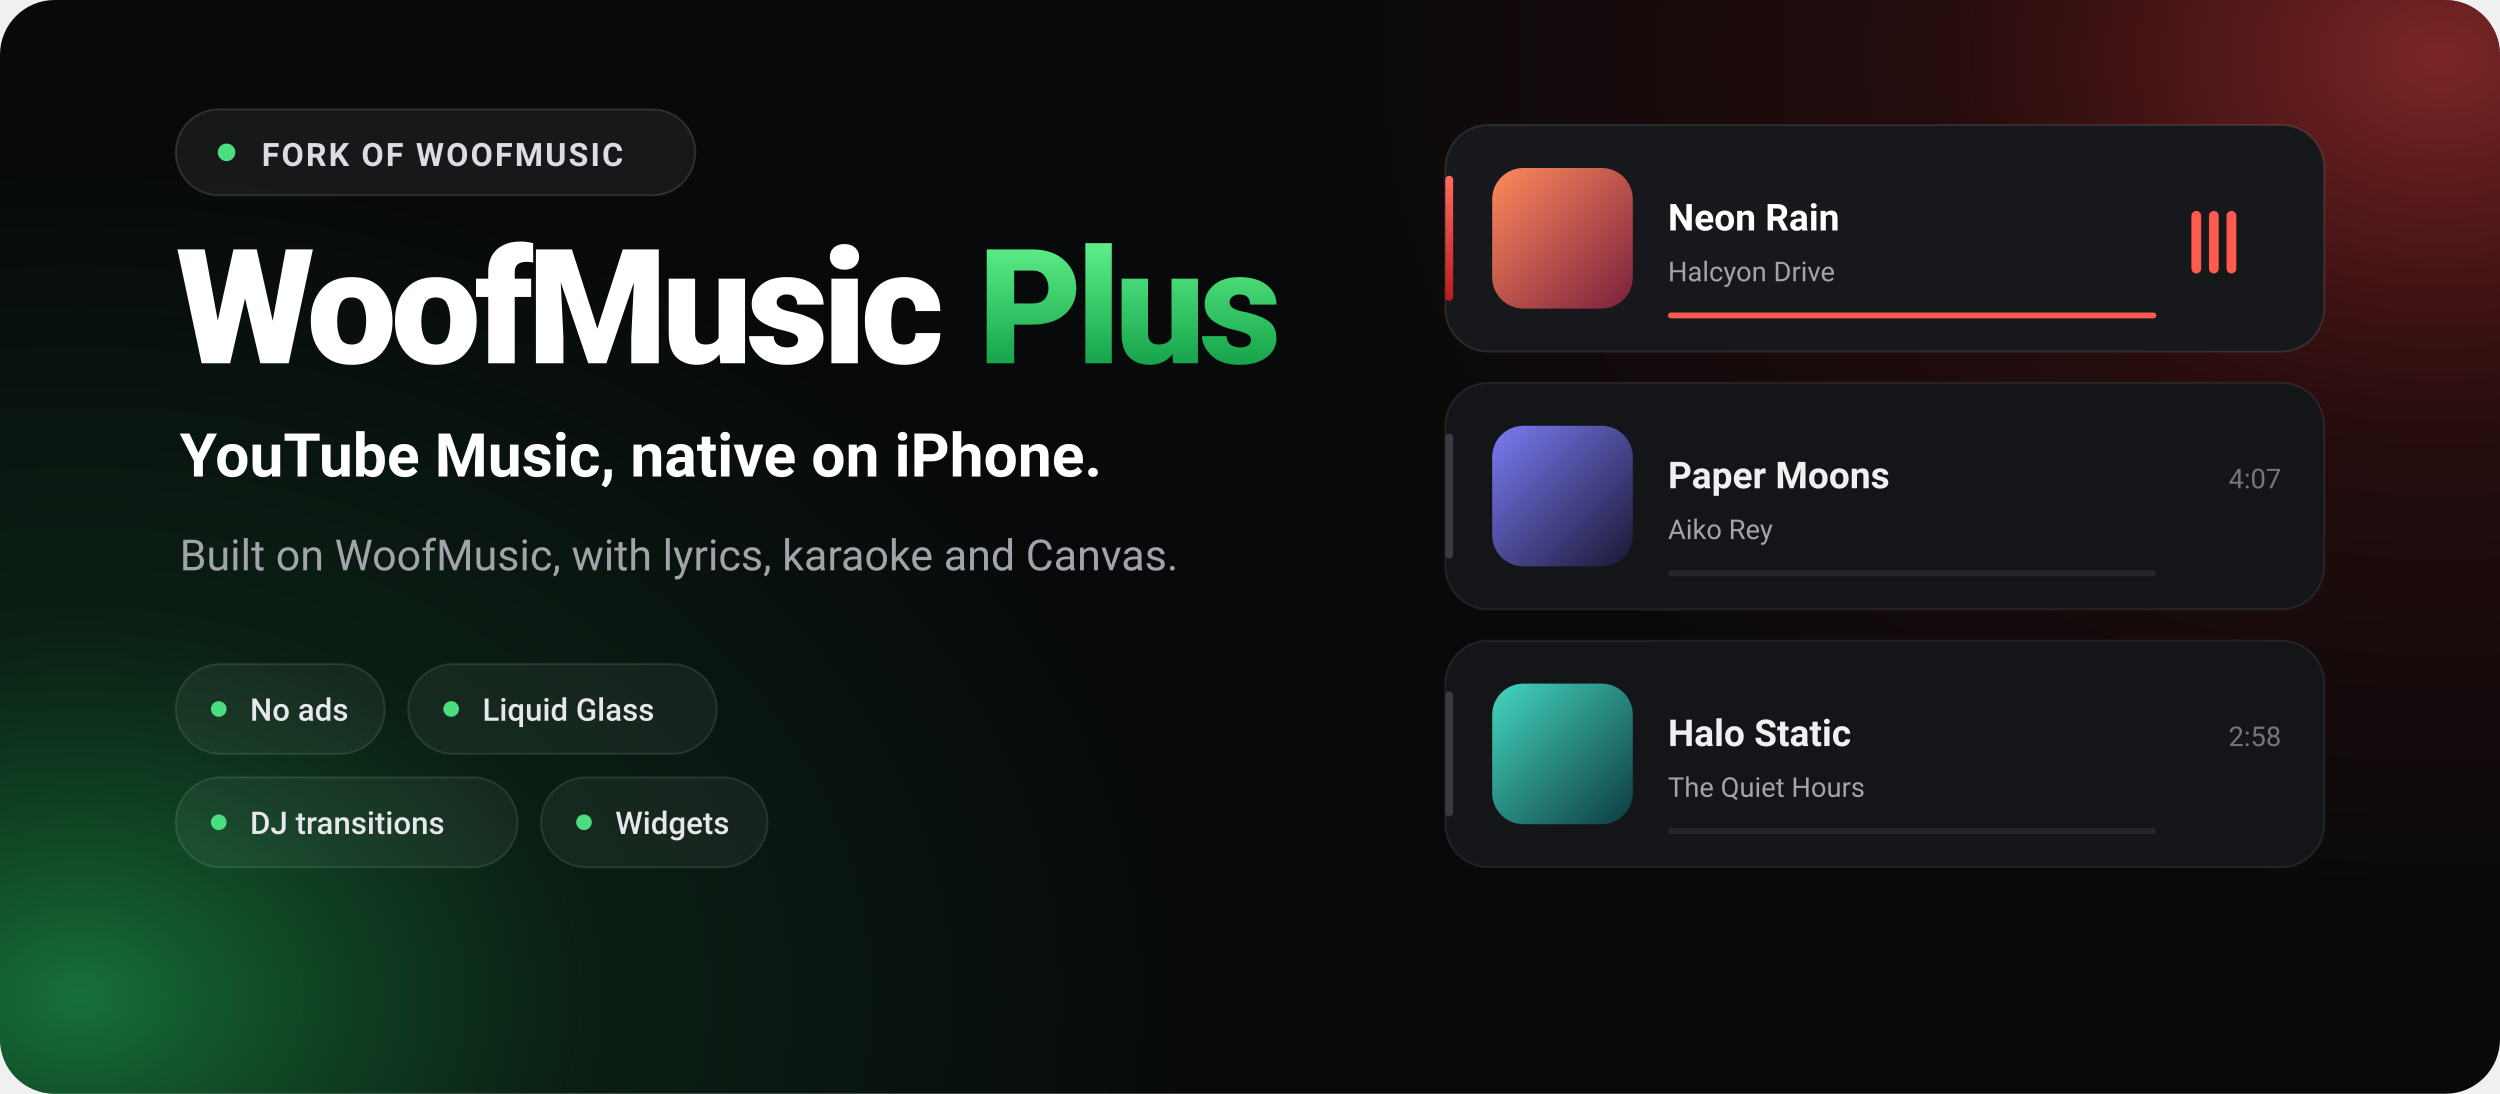
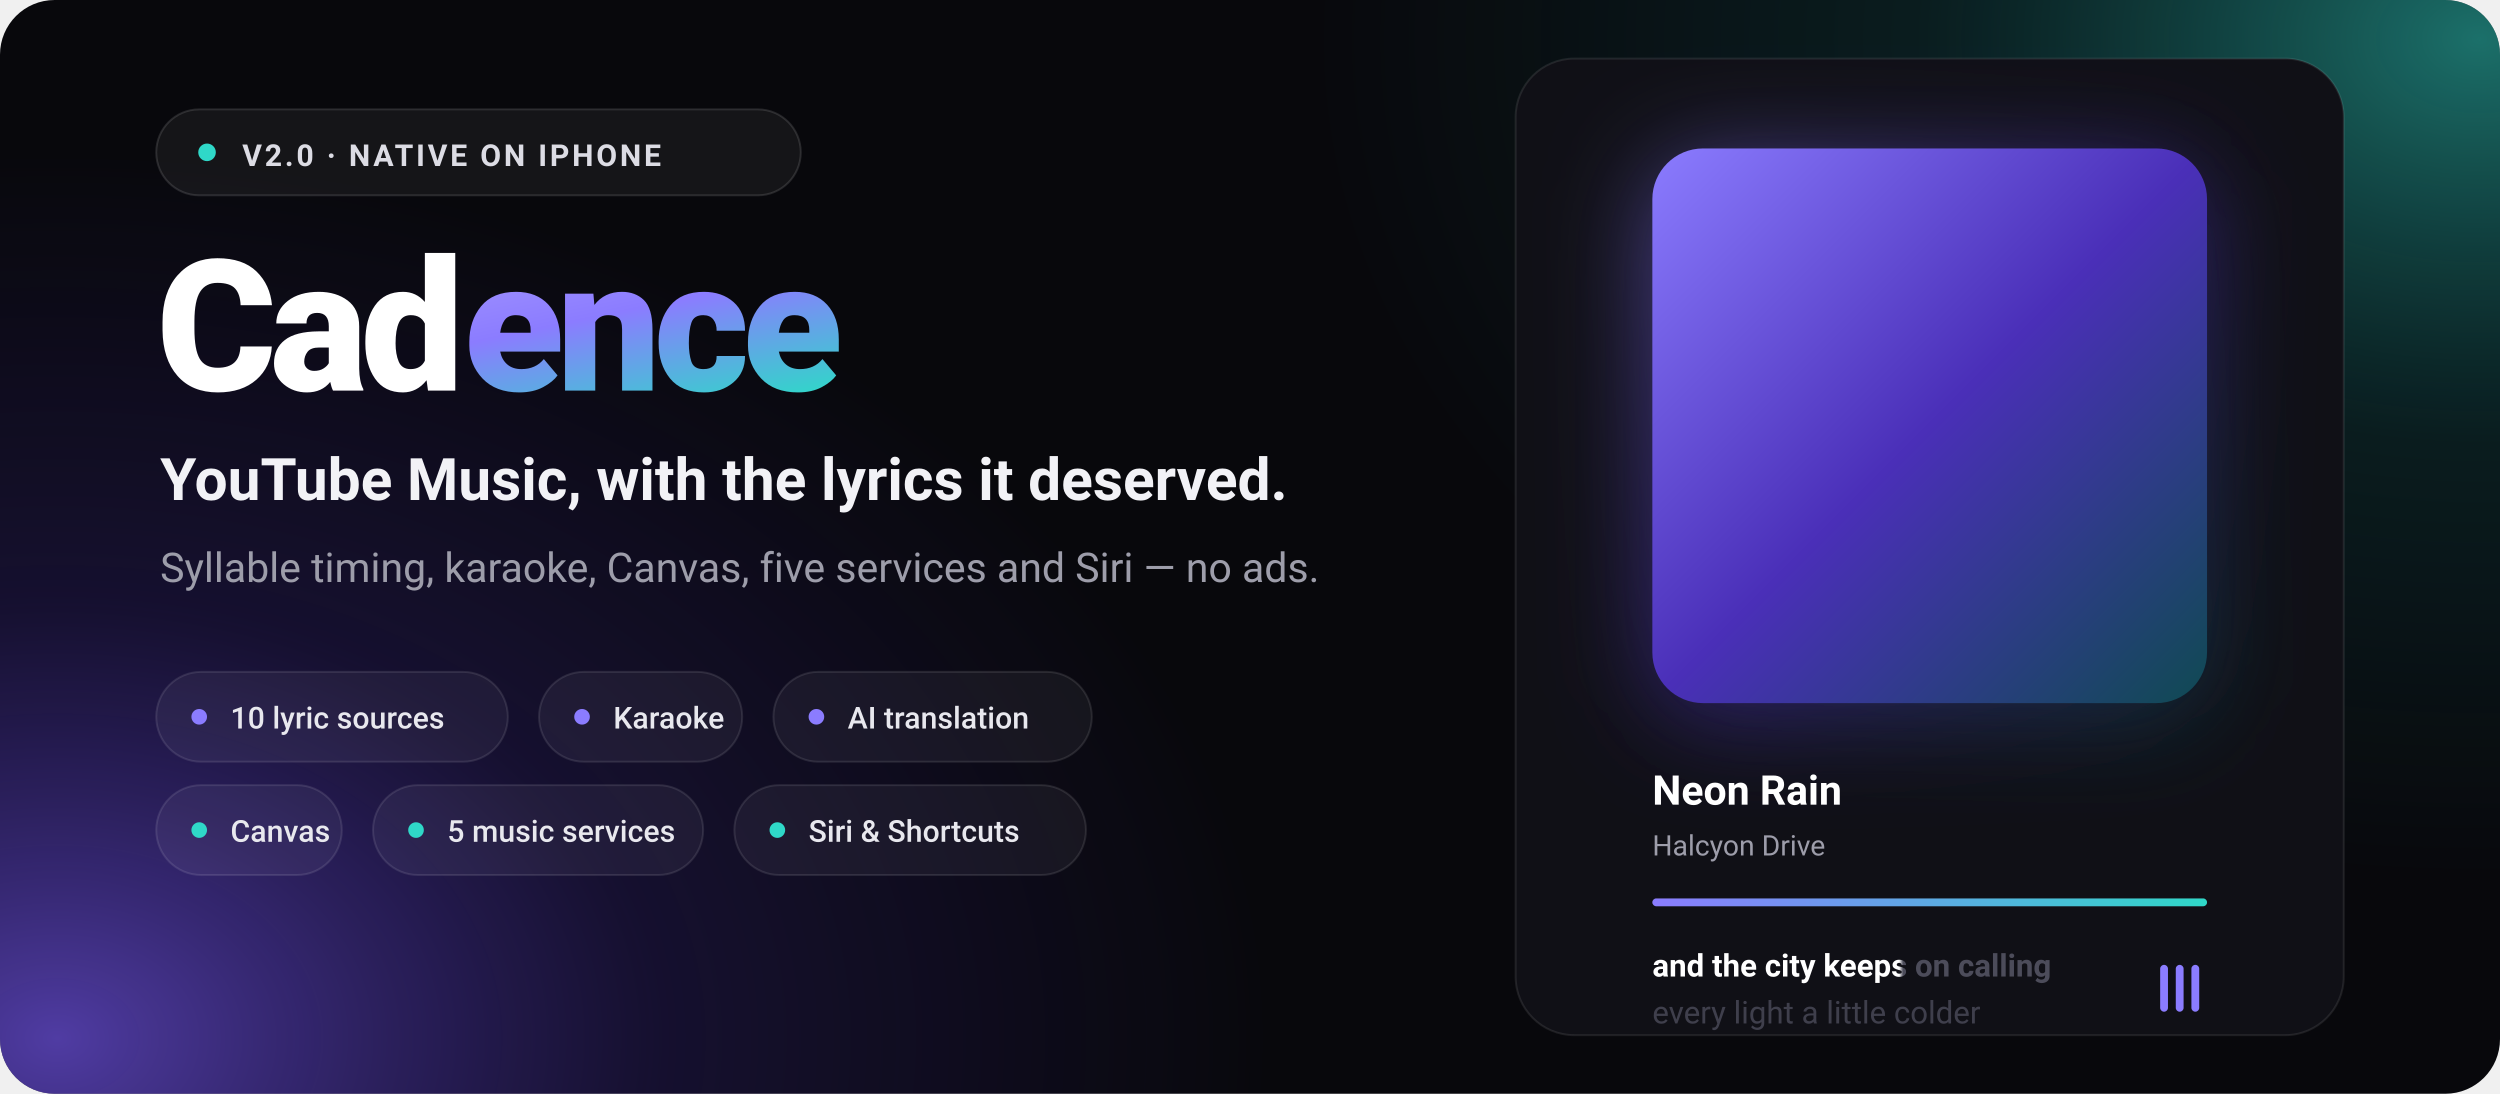
<svg xmlns="http://www.w3.org/2000/svg" viewBox="0 0 1280 560" width="1280" height="560" font-family="-apple-system,'SF Pro Display','Segoe UI',Roboto,Helvetica,Arial,sans-serif">
  <defs>
-     <radialGradient id="gl">
-       <stop offset="0" stop-color="#22c55e" stop-opacity=".55" />
-       <stop offset=".45" stop-color="#15803d" stop-opacity=".18" />
-       <stop offset="1" stop-color="#15803d" stop-opacity="0" />
+     <radialGradient id="auroraA">
+       <stop offset="0" stop-color="#7c5cff" stop-opacity=".62" />
+       <stop offset=".5" stop-color="#4a2fb8" stop-opacity=".2" />
+       <stop offset="1" stop-color="#4a2fb8" stop-opacity="0" />
    </radialGradient>
-     <radialGradient id="rd">
-       <stop offset="0" stop-color="#ef4444" stop-opacity=".5" />
-       <stop offset=".45" stop-color="#b91c1c" stop-opacity=".16" />
-       <stop offset="1" stop-color="#b91c1c" stop-opacity="0" />
+     <radialGradient id="auroraB">
+       <stop offset="0" stop-color="#2fd8c8" stop-opacity=".5" />
+       <stop offset=".48" stop-color="#12867f" stop-opacity=".16" />
+       <stop offset="1" stop-color="#12867f" stop-opacity="0" />
    </radialGradient>
-     <linearGradient id="titleGrad" x1="0" y1="0" x2="0" y2="1">
-       <stop offset="0" stop-color="#5ef08a" />
-       <stop offset="1" stop-color="#16a34a" />
+     <linearGradient id="title" x1="0" y1="0" x2="1" y2="1">
+       <stop offset="0" stop-color="#b6a8ff" />
+       <stop offset=".55" stop-color="#8b7cff" />
+       <stop offset="1" stop-color="#2fd8c8" />
    </linearGradient>
-     <linearGradient id="barG" x1="0" y1="0" x2="0" y2="1">
-       <stop offset="0" stop-color="#ff6b5e" />
-       <stop offset="1" stop-color="#b91c1c" />
+     <linearGradient id="art" x1="0" y1="0" x2="1" y2="1">
+       <stop offset="0" stop-color="#8b7cff" />
+       <stop offset=".5" stop-color="#4a2fb8" />
+       <stop offset="1" stop-color="#0f4a52" />
    </linearGradient>
-     <linearGradient id="ar1" x1="0" y1="0" x2="1" y2="1">
-       <stop offset="0" stop-color="#ff8a5c" />
-       <stop offset="1" stop-color="#7a1f3d" />
+     <linearGradient id="karaoke" x1="0" y1="0" x2="1" y2="0">
+       <stop offset="0" stop-color="#ffffff" />
+       <stop offset=".62" stop-color="#ffffff" />
+       <stop offset=".63" stop-color="#4c4c5a" />
+       <stop offset="1" stop-color="#4c4c5a" />
    </linearGradient>
-     <linearGradient id="ar2" x1="0" y1="0" x2="1" y2="1">
-       <stop offset="0" stop-color="#7b7bf5" />
-       <stop offset="1" stop-color="#1a1733" />
+     <linearGradient id="bar" x1="0" y1="0" x2="1" y2="0">
+       <stop offset="0" stop-color="#8b7cff" />
+       <stop offset="1" stop-color="#2fd8c8" />
    </linearGradient>
-     <linearGradient id="ar3" x1="0" y1="0" x2="1" y2="1">
-       <stop offset="0" stop-color="#45d6c0" />
-       <stop offset="1" stop-color="#0d3b40" />
-     </linearGradient>
-     <clipPath id="r">
+     <clipPath id="round">
      <rect width="1280" height="560" rx="28" />
    </clipPath>
+     <filter id="soft" x="-40%" y="-40%" width="180%" height="180%">
+       <feGaussianBlur stdDeviation="26" />
+     </filter>
    <style>
- .g1{animation:pulse 9s ease-in-out infinite alternate}
- .g2{animation:pulse 9s ease-in-out -4.5s infinite alternate}
- @keyframes pulse{to{opacity:.5}}
- .eq{transform-box:fill-box;transform-origin:bottom;animation:eq 1.15s ease-in-out infinite alternate}
- .eq2{animation-delay:-.38s}.eq3{animation-delay:-.76s}
- @keyframes eq{to{transform:scaleY(.4)}}
- .pg{transform-box:fill-box;transform-origin:left center;animation:pg 16s linear infinite}
- @keyframes pg{from{transform:scaleX(.25)}to{transform:scaleX(1)}}
+ .a1{animation:pulse 11s ease-in-out infinite alternate}
+ .a2{animation:pulse 11s ease-in-out -5.5s infinite alternate}
+ @keyframes pulse{to{opacity:.55}}
+ .eq{transform-box:fill-box;transform-origin:bottom;animation:eq 1.05s ease-in-out infinite alternate}
+ .eq2{animation-delay:-.35s}.eq3{animation-delay:-.7s}
+ @keyframes eq{to{transform:scaleY(.35)}}
+ .pg{transform-box:fill-box;transform-origin:left center;animation:pg 18s linear infinite}
+ @keyframes pg{from{transform:scaleX(.05)}to{transform:scaleX(1)}}
+ .kw{animation:kw 6s ease-in-out infinite alternate}
+ @keyframes kw{from{transform:translateX(0)}to{transform:translateX(6px)}}
@media (prefers-reduced-motion:reduce){*{animation:none!important}}
</style>
  </defs>
-   <g clip-path="url(#r)">
-     <rect width="1280" height="560" fill="#08090a" />
-     <ellipse class="g1" cx="40" cy="510" rx="580" ry="430" fill="url(#gl)" />
-     <ellipse class="g2" cx="1250" cy="30" rx="580" ry="440" fill="url(#rd)" />
-     <g transform="translate(90 56)">
-       <rect width="266" height="44" rx="22" fill="#ffffff10" stroke="#ffffff20" />
-       <circle cx="26" cy="22" r="4.5" fill="#4ade80" />
-       <text x="44" y="29" font-size="16.5" font-weight="600" fill="#dcdce2" letter-spacing="1.1">FORK OF WOOFMUSIC</text>
+   <g clip-path="url(#round)">
+     <rect width="1280" height="560" fill="#08080c" />
+     <ellipse class="a1" cx="30" cy="530" rx="620" ry="450" fill="url(#auroraA)" />
+     <ellipse class="a2" cx="1270" cy="20" rx="600" ry="430" fill="url(#auroraB)" />
+     <g transform="translate(80 56)">
+       <rect width="330" height="44" rx="22" fill="#ffffff0d" stroke="#ffffff1f" />
+       <circle cx="26" cy="22" r="4.5" fill="#2fd8c8" />
+       <text x="44" y="29" font-size="15.5" font-weight="600" fill="#dcdce4" letter-spacing="1.4">V2.0 · NATIVE ON IPHONE</text>
    </g>
-     <text x="90" y="186" font-size="82" font-weight="800" fill="#fff" letter-spacing="-3">WoofMusic <tspan fill="url(#titleGrad)">Plus</tspan>
+     <text x="80" y="200" font-size="94" font-weight="800" fill="#fff" letter-spacing="-3.5">Cad<tspan fill="url(#title)">ence</tspan>
    </text>
-     <text x="92" y="244" font-size="31" font-weight="600" fill="#fff">YouTube Music, native on iPhone.</text>
-     <text x="92" y="292" font-size="22" fill="#a3a3ab">Built on WoofMusic, with lyrics, karaoke and Canvas.</text>
-     <g transform="translate(90 340)">
-       <rect width="107" height="46" rx="23" fill="#ffffff0d" stroke="#ffffff1a" />
-       <circle cx="22" cy="23" r="4" fill="#4ade80" />
-       <text x="38" y="29" font-size="16" font-weight="500" fill="#e8e8ec">No ads</text>
+     <text x="82" y="256" font-size="30" font-weight="600" fill="#f2f2f6">YouTube Music, with the lyrics it deserved.</text>
+     <text x="82" y="298" font-size="21" fill="#9d9daa">Syllable timing, karaoke, Canvas, five services and Siri — no ads.</text>
+     <g transform="translate(80 344)">
+       <rect width="180" height="46" rx="23" fill="#ffffff0d" stroke="#ffffff1a" />
+       <circle cx="22" cy="23" r="4" fill="#8b7cff" />
+       <text x="38" y="29" font-size="15.5" font-weight="500" fill="#e8e8ee">10 lyric sources</text>
    </g>
-     <g transform="translate(209 340)">
-       <rect width="158" height="46" rx="23" fill="#ffffff0d" stroke="#ffffff1a" />
-       <circle cx="22" cy="23" r="4" fill="#4ade80" />
-       <text x="38" y="29" font-size="16" font-weight="500" fill="#e8e8ec">Liquid Glass</text>
+     <g transform="translate(276 344)">
+       <rect width="104" height="46" rx="23" fill="#ffffff0d" stroke="#ffffff1a" />
+       <circle cx="22" cy="23" r="4" fill="#8b7cff" />
+       <text x="38" y="29" font-size="15.5" font-weight="500" fill="#e8e8ee">Karaoke</text>
    </g>
-     <g transform="translate(90 398)">
-       <rect width="175" height="46" rx="23" fill="#ffffff0d" stroke="#ffffff1a" />
-       <circle cx="22" cy="23" r="4" fill="#4ade80" />
-       <text x="38" y="29" font-size="16" font-weight="500" fill="#e8e8ec">DJ transitions</text>
+     <g transform="translate(396 344)">
+       <rect width="163" height="46" rx="23" fill="#ffffff0d" stroke="#ffffff1a" />
+       <circle cx="22" cy="23" r="4" fill="#8b7cff" />
+       <text x="38" y="29" font-size="15.5" font-weight="500" fill="#e8e8ee">AI translation</text>
    </g>
-     <g transform="translate(277 398)">
-       <rect width="116" height="46" rx="23" fill="#ffffff0d" stroke="#ffffff1a" />
-       <circle cx="22" cy="23" r="4" fill="#4ade80" />
-       <text x="38" y="29" font-size="16" font-weight="500" fill="#e8e8ec">Widgets</text>
+     <g transform="translate(80 402)">
+       <rect width="95" height="46" rx="23" fill="#ffffff0d" stroke="#ffffff1a" />
+       <circle cx="22" cy="23" r="4" fill="#2fd8c8" />
+       <text x="38" y="29" font-size="15.5" font-weight="500" fill="#e8e8ee">Canvas</text>
    </g>
-     <g transform="translate(740 64)">
-       <rect width="450" height="116" rx="22" fill="#17181c" stroke="#ffffff1a" />
-       <rect x="0" y="26" width="4" height="64" rx="2" fill="url(#barG)" />
-       <rect x="24" y="22" width="72" height="72" rx="16" fill="url(#ar1)" />
-       <text x="114" y="54" font-size="19" font-weight="700" fill="#fff">Neon Rain</text>
-       <text x="114" y="80" font-size="14" fill="#a3a3ab">Halcyon Drive</text>
-       <rect x="114" y="96" width="250" height="3" rx="1.5" fill="#ffffff12" />
-       <rect class="pg" x="114" y="96" width="250" height="3" rx="1.5" fill="#ff5a4e" />
-       <g fill="#ff5a4e">
-         <rect class="eq" x="382" y="44" width="5" height="32" rx="2.5" />
-         <rect class="eq eq2" x="391" y="44" width="5" height="32" rx="2.5" />
-         <rect class="eq eq3" x="400" y="44" width="5" height="32" rx="2.5" />
+     <g transform="translate(191 402)">
+       <rect width="169" height="46" rx="23" fill="#ffffff0d" stroke="#ffffff1a" />
+       <circle cx="22" cy="23" r="4" fill="#2fd8c8" />
+       <text x="38" y="29" font-size="15.5" font-weight="500" fill="#e8e8ee">5 music services</text>
+     </g>
+     <g transform="translate(376 402)">
+       <rect width="180" height="46" rx="23" fill="#ffffff0d" stroke="#ffffff1a" />
+       <circle cx="22" cy="23" r="4" fill="#2fd8c8" />
+       <text x="38" y="29" font-size="15.5" font-weight="500" fill="#e8e8ee">Siri &amp; Shortcuts</text>
+     </g>
+     <g transform="translate(776 30)">
+       <rect width="424" height="500" rx="30" fill="#101016" stroke="#ffffff17" />
+       <g filter="url(#soft)" opacity=".55">
+         <rect x="70" y="54" width="284" height="284" rx="26" fill="url(#art)" />
      </g>
-     </g>
-     <g transform="translate(740 196)">
-       <rect width="450" height="116" rx="22" fill="#141518" stroke="#ffffff14" />
-       <rect x="0" y="26" width="4" height="64" rx="2" fill="#3a3a40" />
-       <rect x="24" y="22" width="72" height="72" rx="16" fill="url(#ar2)" />
-       <text x="114" y="54" font-size="19" font-weight="700" fill="#f0f0f2">Paper Moons</text>
-       <text x="114" y="80" font-size="14" fill="#a3a3ab">Aiko Rey</text>
-       <text x="428" y="54" font-size="14" fill="#75757d" text-anchor="end">4:07</text>
-       <rect x="114" y="96" width="250" height="3" rx="1.5" fill="#ffffff12" />
-     </g>
-     <g transform="translate(740 328)">
-       <rect width="450" height="116" rx="22" fill="#141518" stroke="#ffffff14" />
-       <rect x="0" y="26" width="4" height="64" rx="2" fill="#3a3a40" />
-       <rect x="24" y="22" width="72" height="72" rx="16" fill="url(#ar3)" />
-       <text x="114" y="54" font-size="19" font-weight="700" fill="#f0f0f2">Halo Static</text>
-       <text x="114" y="80" font-size="14" fill="#a3a3ab">The Quiet Hours</text>
-       <text x="428" y="54" font-size="14" fill="#75757d" text-anchor="end">2:58</text>
-       <rect x="114" y="96" width="250" height="3" rx="1.5" fill="#ffffff12" />
+       <rect x="70" y="46" width="284" height="284" rx="26" fill="url(#art)" />
+       <text x="70" y="382" font-size="21" font-weight="700" fill="#fff">Neon Rain</text>
+       <text x="70" y="408" font-size="14.5" fill="#9d9daa">Halcyon Drive</text>
+       <rect x="70" y="430" width="284" height="4" rx="2" fill="#ffffff14" />
+       <rect class="pg" x="70" y="430" width="284" height="4" rx="2" fill="url(#bar)" />
+       <g fill="#8b7cff">
+         <rect class="eq" x="330" y="464" width="4" height="24" rx="2" />
+         <rect class="eq eq2" x="338" y="464" width="4" height="24" rx="2" />
+         <rect class="eq eq3" x="346" y="464" width="4" height="24" rx="2" />
+       </g>
+       <text class="kw" x="70" y="470" font-size="16" font-weight="600" fill="url(#karaoke)">and the city keeps on calling</text>
+       <text x="70" y="494" font-size="16" fill="#3f3f4c">every light a little colder</text>
    </g>
  </g>
</svg>
